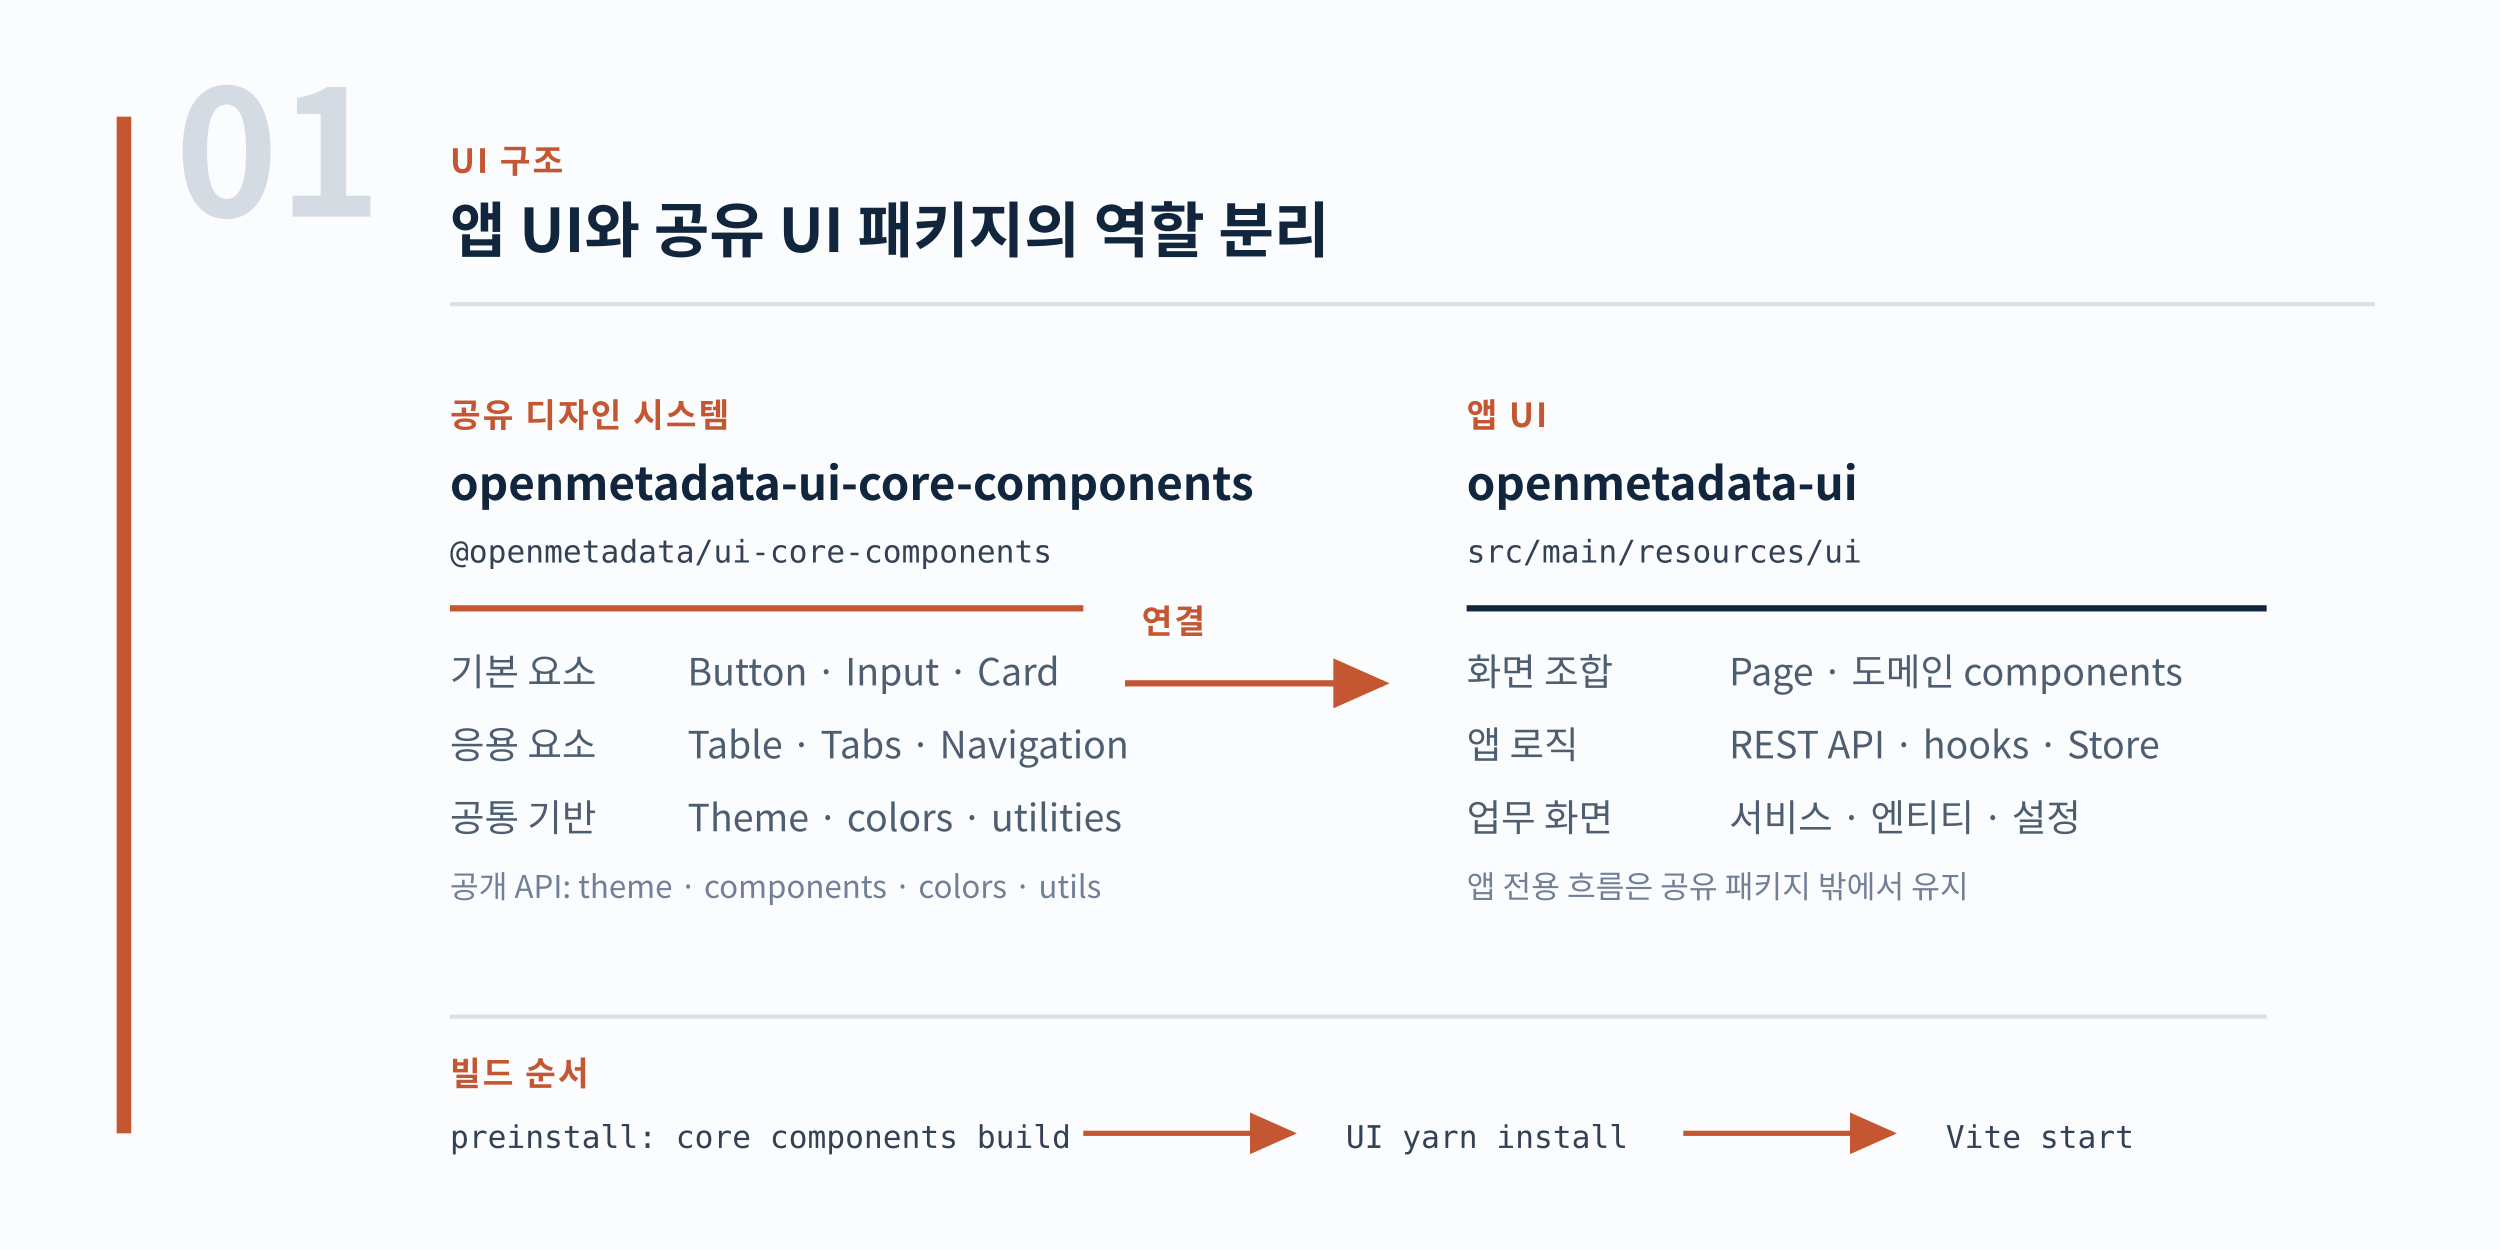
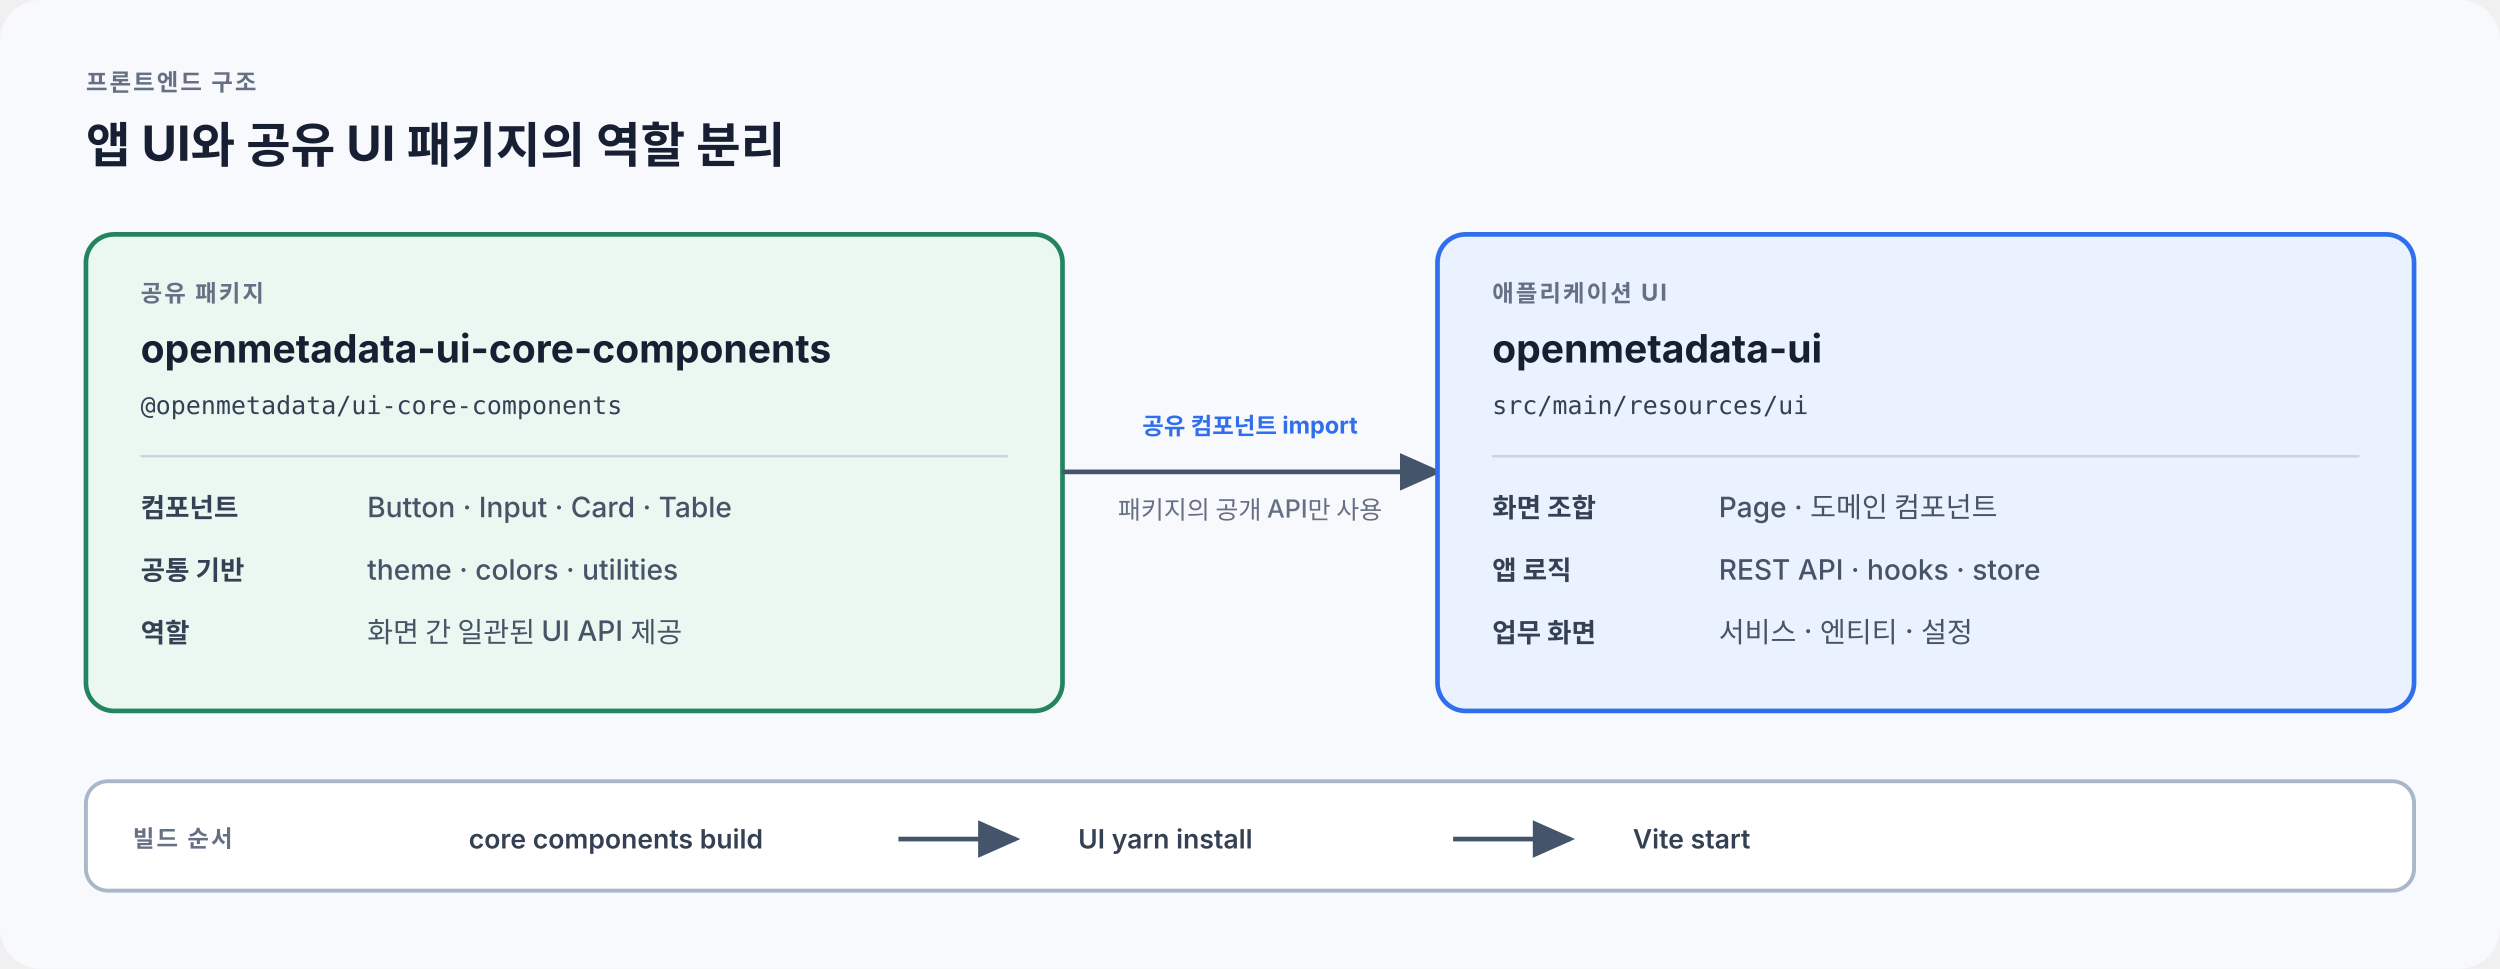
- <svg xmlns="http://www.w3.org/2000/svg" width="1200" height="600" viewBox="0 0 1200 600" role="img" aria-label="OpenMetadata 앱 UI와 공유 UI 패키지의 역할 및 빌드 순서">
+ <svg xmlns="http://www.w3.org/2000/svg" width="1600" height="620" viewBox="0 0 1600 620" role="img" aria-labelledby="title desc">
  <defs>
    <marker id="arrow" markerWidth="10" markerHeight="10" refX="8" refY="4" orient="auto">
-       <path d="M0,0 L0,8 L9,4 z" fill="#c45732" />
+       <path d="M0 0 L0 8 L9 4 Z" fill="#44546A" />
    </marker>
    <style>
-       .n{font-family:'Apple SD Gothic Neo','Noto Sans CJK KR',Arial,sans-serif;fill:#d5dbe3;font-size:84px;font-weight:700}
-       .k{font-family:'Apple SD Gothic Neo','Noto Sans CJK KR',Arial,sans-serif;fill:#c45732;font-size:16px;font-weight:700;letter-spacing:1px}
-       .t{font-family:'Apple SD Gothic Neo','Noto Sans CJK KR',Arial,sans-serif;fill:#11253d;font-size:29px;font-weight:700}
-       .h{font-family:'Apple SD Gothic Neo','Noto Sans CJK KR',Arial,sans-serif;fill:#11253d;font-size:22px;font-weight:700}
-       .b{font-family:'Apple SD Gothic Neo','Noto Sans CJK KR',Arial,sans-serif;fill:#4c5e70;font-size:18px}
-       .m{font-family:Menlo,Consolas,monospace;fill:#334155;font-size:15px}
-       .s{font-family:'Apple SD Gothic Neo','Noto Sans CJK KR',Arial,sans-serif;fill:#718096;font-size:15px}
+       .bg{fill:#F7F9FC}.card{fill:#FFF;stroke:#A9B7C9;stroke-width:2.5}.shared{fill:#EAF8F1;stroke:#24845F;stroke-width:3}.app{fill:#EAF2FF;stroke:#2F6FED;stroke-width:3}.line{stroke:#44546A;stroke-width:3;fill:none}.rule{stroke:#C9D3E0;stroke-width:1.5}.tag{font:700 15px -apple-system,BlinkMacSystemFont,"Segoe UI","Noto Sans KR",sans-serif;letter-spacing:1.3px;fill:#667085}.title{font:700 31px -apple-system,BlinkMacSystemFont,"Segoe UI","Noto Sans KR",sans-serif;fill:#172033}.name{font:700 25px -apple-system,BlinkMacSystemFont,"Segoe UI","Noto Sans KR",sans-serif;fill:#172033}.label{font:700 17px -apple-system,BlinkMacSystemFont,"Segoe UI","Noto Sans KR",sans-serif;fill:#344054}.body{font:500 18px -apple-system,BlinkMacSystemFont,"Segoe UI","Noto Sans KR",sans-serif;fill:#475467}.small{font:500 16px -apple-system,BlinkMacSystemFont,"Segoe UI","Noto Sans KR",sans-serif;fill:#667085}.mono{font:500 16px Menlo,Consolas,monospace;fill:#344054}.flow{font:700 15px -apple-system,BlinkMacSystemFont,"Segoe UI","Noto Sans KR",sans-serif;fill:#2F6FED}.build{font:600 17px -apple-system,BlinkMacSystemFont,"Segoe UI","Noto Sans KR",sans-serif;fill:#344054}
    </style>
  </defs>
-   <rect width="1200" height="600" fill="#fbfcfe" />
-   <rect x="56" y="56" width="7" height="488" fill="#c45732" />
-   <text x="84" y="104" class="n">01</text>
-   <text x="216" y="83" class="k">UI 구조</text>
-   <text x="216" y="121" class="t">앱 UI와 공유 UI 패키지의 역할 분리</text>
-   <path d="M216 146 H1140" stroke="#d9e0e8" stroke-width="2" />
-   <text x="216" y="205" class="k">공유 디자인 시스템</text>
-   <text x="216" y="240" class="h">openmetadata-ui-core-components</text>
-   <text x="216" y="270" class="m">@openmetadata/ui-core-components</text>
-   <path d="M216 292 H520" stroke="#c45732" stroke-width="3" />
-   <text x="216" y="329" class="b">기본 요소</text>
-   <text x="330" y="329" class="b">Button · Input · Card</text>
-   <text x="216" y="364" class="b">응용 요소</text>
-   <text x="330" y="364" class="b">Table · Tabs · Navigation</text>
-   <text x="216" y="399" class="b">공통 기반</text>
-   <text x="330" y="399" class="b">Theme · colors · utilities</text>
-   <text x="216" y="431" class="s">공개 API: theme · components · colors · utils</text>
-   <path d="M540 328 H664" fill="none" stroke="#c45732" stroke-width="3" marker-end="url(#arrow)" />
-   <text x="548" y="304" class="k">연결</text>
-   <text x="704" y="205" class="k">앱 UI</text>
-   <text x="704" y="240" class="h">openmetadata-ui</text>
-   <text x="704" y="270" class="m">src/main/resources/ui</text>
-   <path d="M704 292 H1088" stroke="#11253d" stroke-width="3" />
-   <text x="704" y="329" class="b">화면 조합</text>
-   <text x="830" y="329" class="b">Page · 도메인 components</text>
-   <text x="704" y="364" class="b">앱 로직</text>
-   <text x="830" y="364" class="b">REST API · hooks · Store</text>
-   <text x="704" y="399" class="b">업무 화면</text>
-   <text x="830" y="399" class="b">서비스 · 엔티티 · 설정</text>
-   <text x="704" y="431" class="s">앱 전용 흐름은 공유 패키지 밖에서 유지</text>
-   <path d="M216 488 H1088" stroke="#d9e0e8" stroke-width="2" />
-   <text x="216" y="521" class="k">빌드 순서</text>
-   <text x="216" y="551" class="m">preinstall: core components build</text>
-   <path d="M520 544 H620" fill="none" stroke="#c45732" stroke-width="2.5" marker-end="url(#arrow)" />
-   <text x="646" y="551" class="m">UI yarn install</text>
-   <path d="M808 544 H908" fill="none" stroke="#c45732" stroke-width="2.5" marker-end="url(#arrow)" />
-   <text x="934" y="551" class="m">Vite start</text>
+   <rect class="bg" width="1600" height="620" rx="26" />
+   <text class="tag" x="55" y="58">프론트엔드 구조</text>
+   <text class="title" x="55" y="104">앱 UI와 공유 UI 패키지의 역할 분리</text>
+   <rect class="shared" x="55" y="150" width="625" height="305" rx="18" />
+   <text class="tag" x="90" y="193" fill="#24845F">공유 패키지</text>
+   <text class="name" x="90" y="232">openmetadata-ui-core-components</text>
+   <text class="mono" x="90" y="265">@openmetadata/ui-core-components</text>
+   <path class="rule" d="M90 292 H645" />
+   <text class="label" x="90" y="331">컴포넌트</text>
+   <text class="body" x="235" y="331">Button · Input · Card · Table</text>
+   <text class="label" x="90" y="371">공통 기반</text>
+   <text class="body" x="235" y="371">theme · colors · utilities</text>
+   <text class="label" x="90" y="411">역할</text>
+   <text class="body" x="235" y="411">화면 간 일관된 UI API 제공</text>
+   <path class="line" d="M680 302 H920" marker-end="url(#arrow)" />
+   <text class="flow" x="800" y="278" text-anchor="middle">공유 컴포넌트 import</text>
+   <text class="small" x="800" y="332" text-anchor="middle">패키지의 공개 API만 사용</text>
+   <rect class="app" x="920" y="150" width="625" height="305" rx="18" />
+   <text class="tag" x="955" y="193" fill="#2F6FED">애플리케이션 UI</text>
+   <text class="name" x="955" y="232">openmetadata-ui</text>
+   <text class="mono" x="955" y="265">src/main/resources/ui</text>
+   <path class="rule" d="M955 292 H1510" />
+   <text class="label" x="955" y="331">화면 조합</text>
+   <text class="body" x="1100" y="331">Page · 도메인 컴포넌트</text>
+   <text class="label" x="955" y="371">앱 로직</text>
+   <text class="body" x="1100" y="371">REST API · hooks · store</text>
+   <text class="label" x="955" y="411">업무 화면</text>
+   <text class="body" x="1100" y="411">서비스 · 엔티티 · 설정</text>
+   <rect class="card" x="55" y="500" width="1490" height="70" rx="14" />
+   <text class="tag" x="85" y="542">빌드 순서</text>
+   <text class="build" x="300" y="543">core components build</text>
+   <path class="line" d="M575 537 H650" marker-end="url(#arrow)" />
+   <text class="build" x="690" y="543">UI yarn install</text>
+   <path class="line" d="M930 537 H1005" marker-end="url(#arrow)" />
+   <text class="build" x="1045" y="543">Vite start</text>
</svg>
